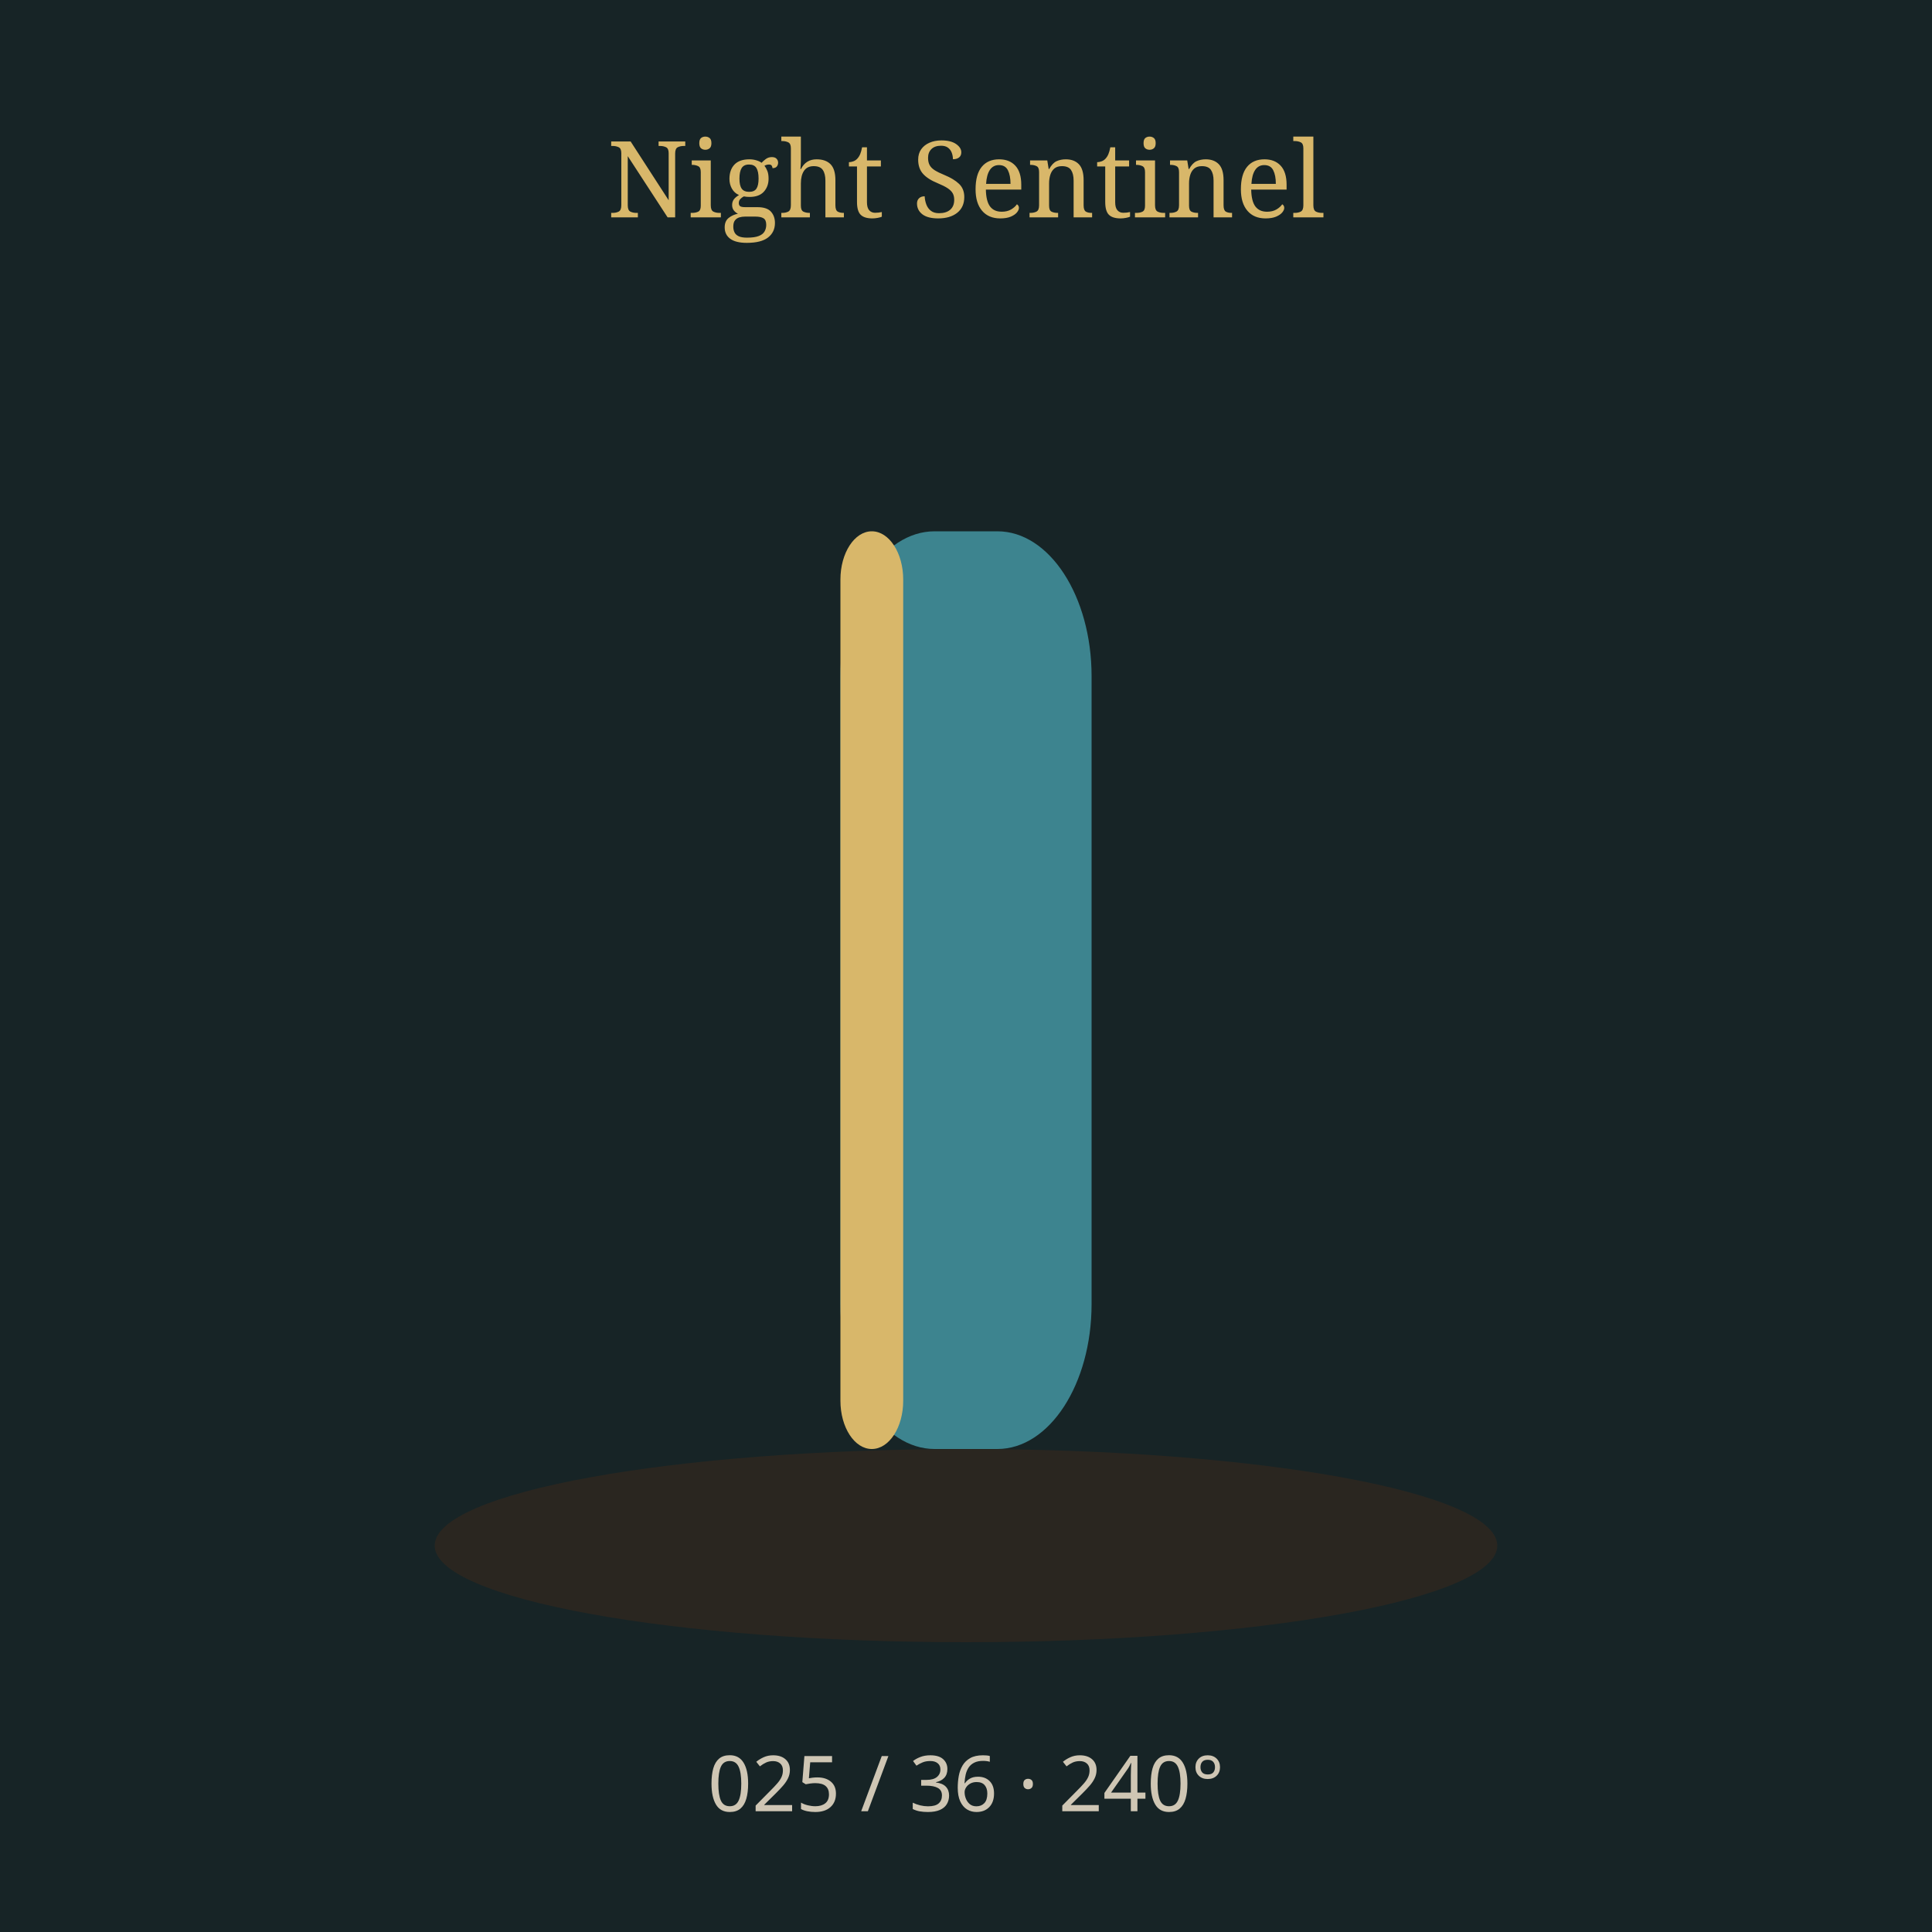
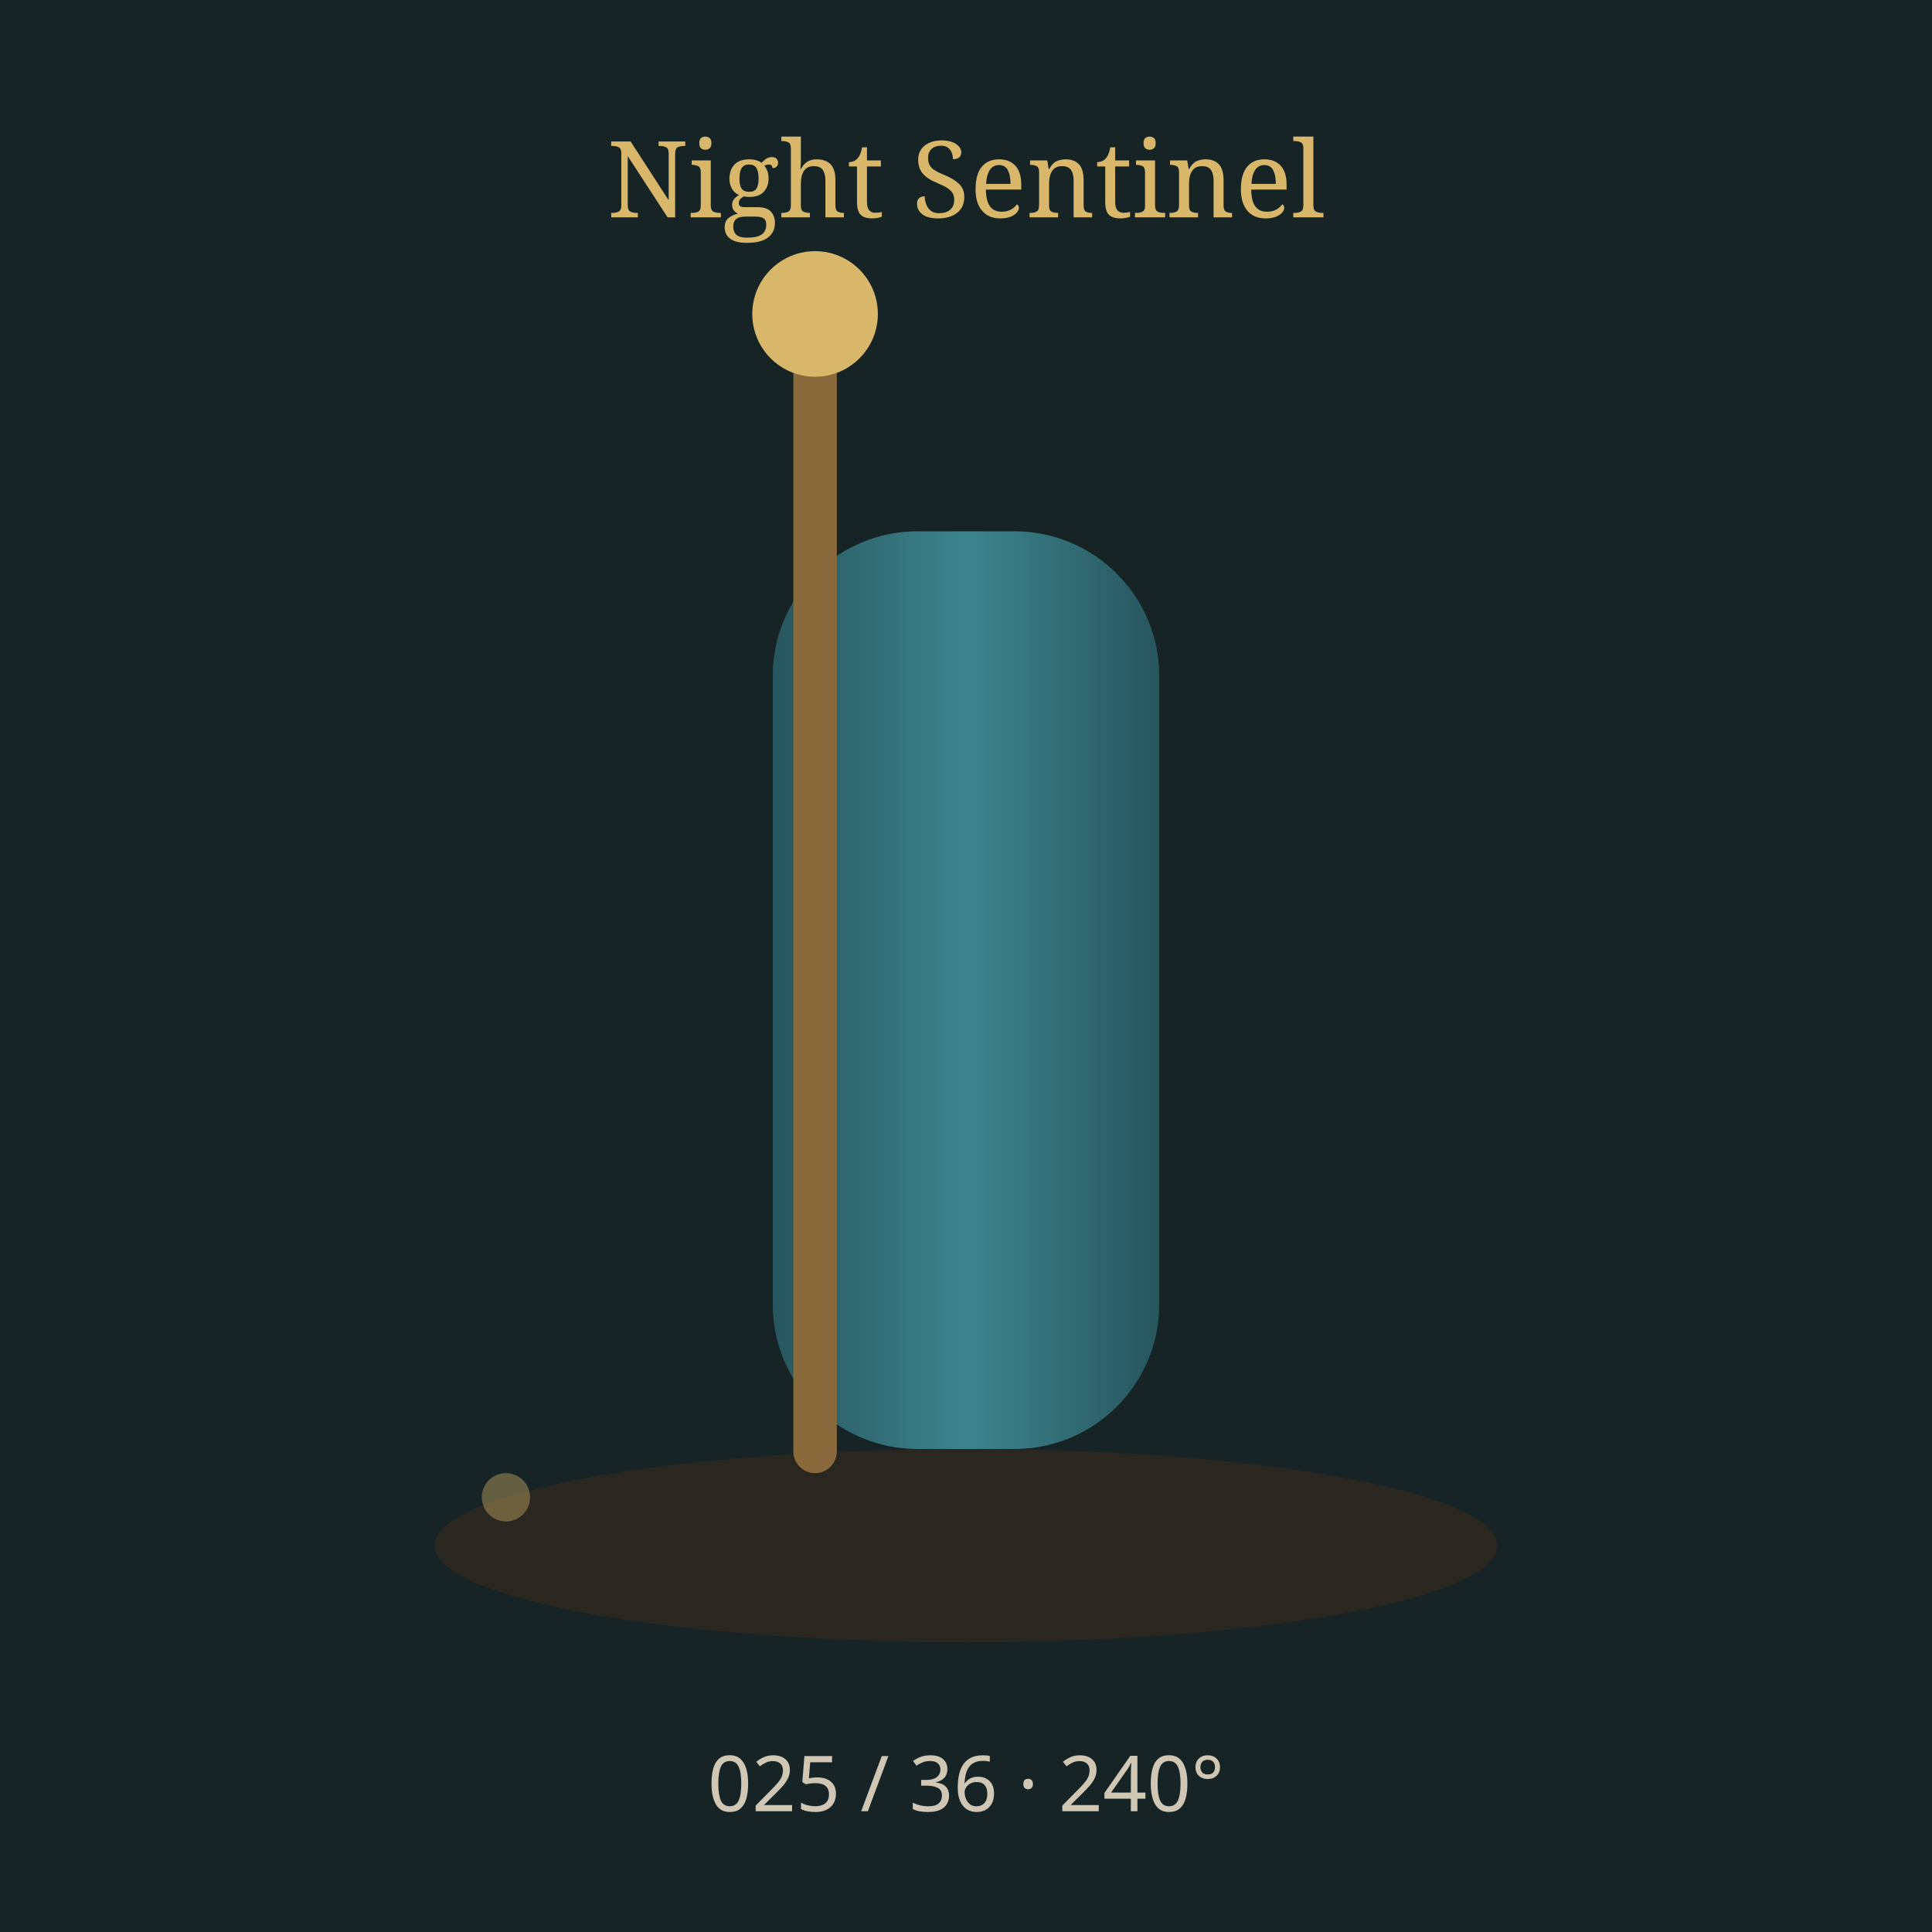
<svg xmlns="http://www.w3.org/2000/svg" width="800" height="800" viewBox="0 0 800 800">
+   <defs>
+     <linearGradient id="shade" x1="0" y1="0" x2="1" y2="0">
+       <stop offset="0" stop-color="#000" stop-opacity="0.35" />
+       <stop offset="0.5" stop-color="#000" stop-opacity="0" />
+       <stop offset="1" stop-color="#000" stop-opacity="0.35" />
+     </linearGradient>
+     <clipPath id="body">
+       <rect x="-80" y="-180" width="160" height="380" rx="60" />
+     </clipPath>
+   </defs>
  <rect width="100%" height="100%" fill="hsl(188 25% 12%)" />
  <ellipse cx="400" cy="640" rx="220" ry="40" fill="#2a2620" />
-   <g transform="translate(400 400) scale(0.650 1)">
+   <circle cx="209.5" cy="620.0" r="10" fill="#d8b76a" opacity="0.4" />
+   <g transform="translate(400 400)">
    <rect x="-80" y="-180" width="160" height="380" rx="60" fill="hsl(188 40% 40%)" />
-     <rect x="-80" y="-180" width="40" height="380" rx="20" fill="#d8b76a" />
+     <rect x="-80" y="-180" width="160" height="380" rx="60" fill="url(#shade)" />
+     <g opacity="1">
+       <rect x="-71.5" y="-260" width="18" height="470" rx="9" fill="#8a6a3a" />
+       <circle cx="-62.5" cy="-270" r="26" fill="#d8b76a" />
+     </g>
  </g>
  <text x="400" y="90" fill="#d8b76a" font-family="serif" font-size="44" text-anchor="middle">Night Sentinel</text>
  <text x="400" y="750" fill="#cfc6b4" font-family="sans-serif" font-size="32" text-anchor="middle">025 / 36 · 240°</text>
</svg>
